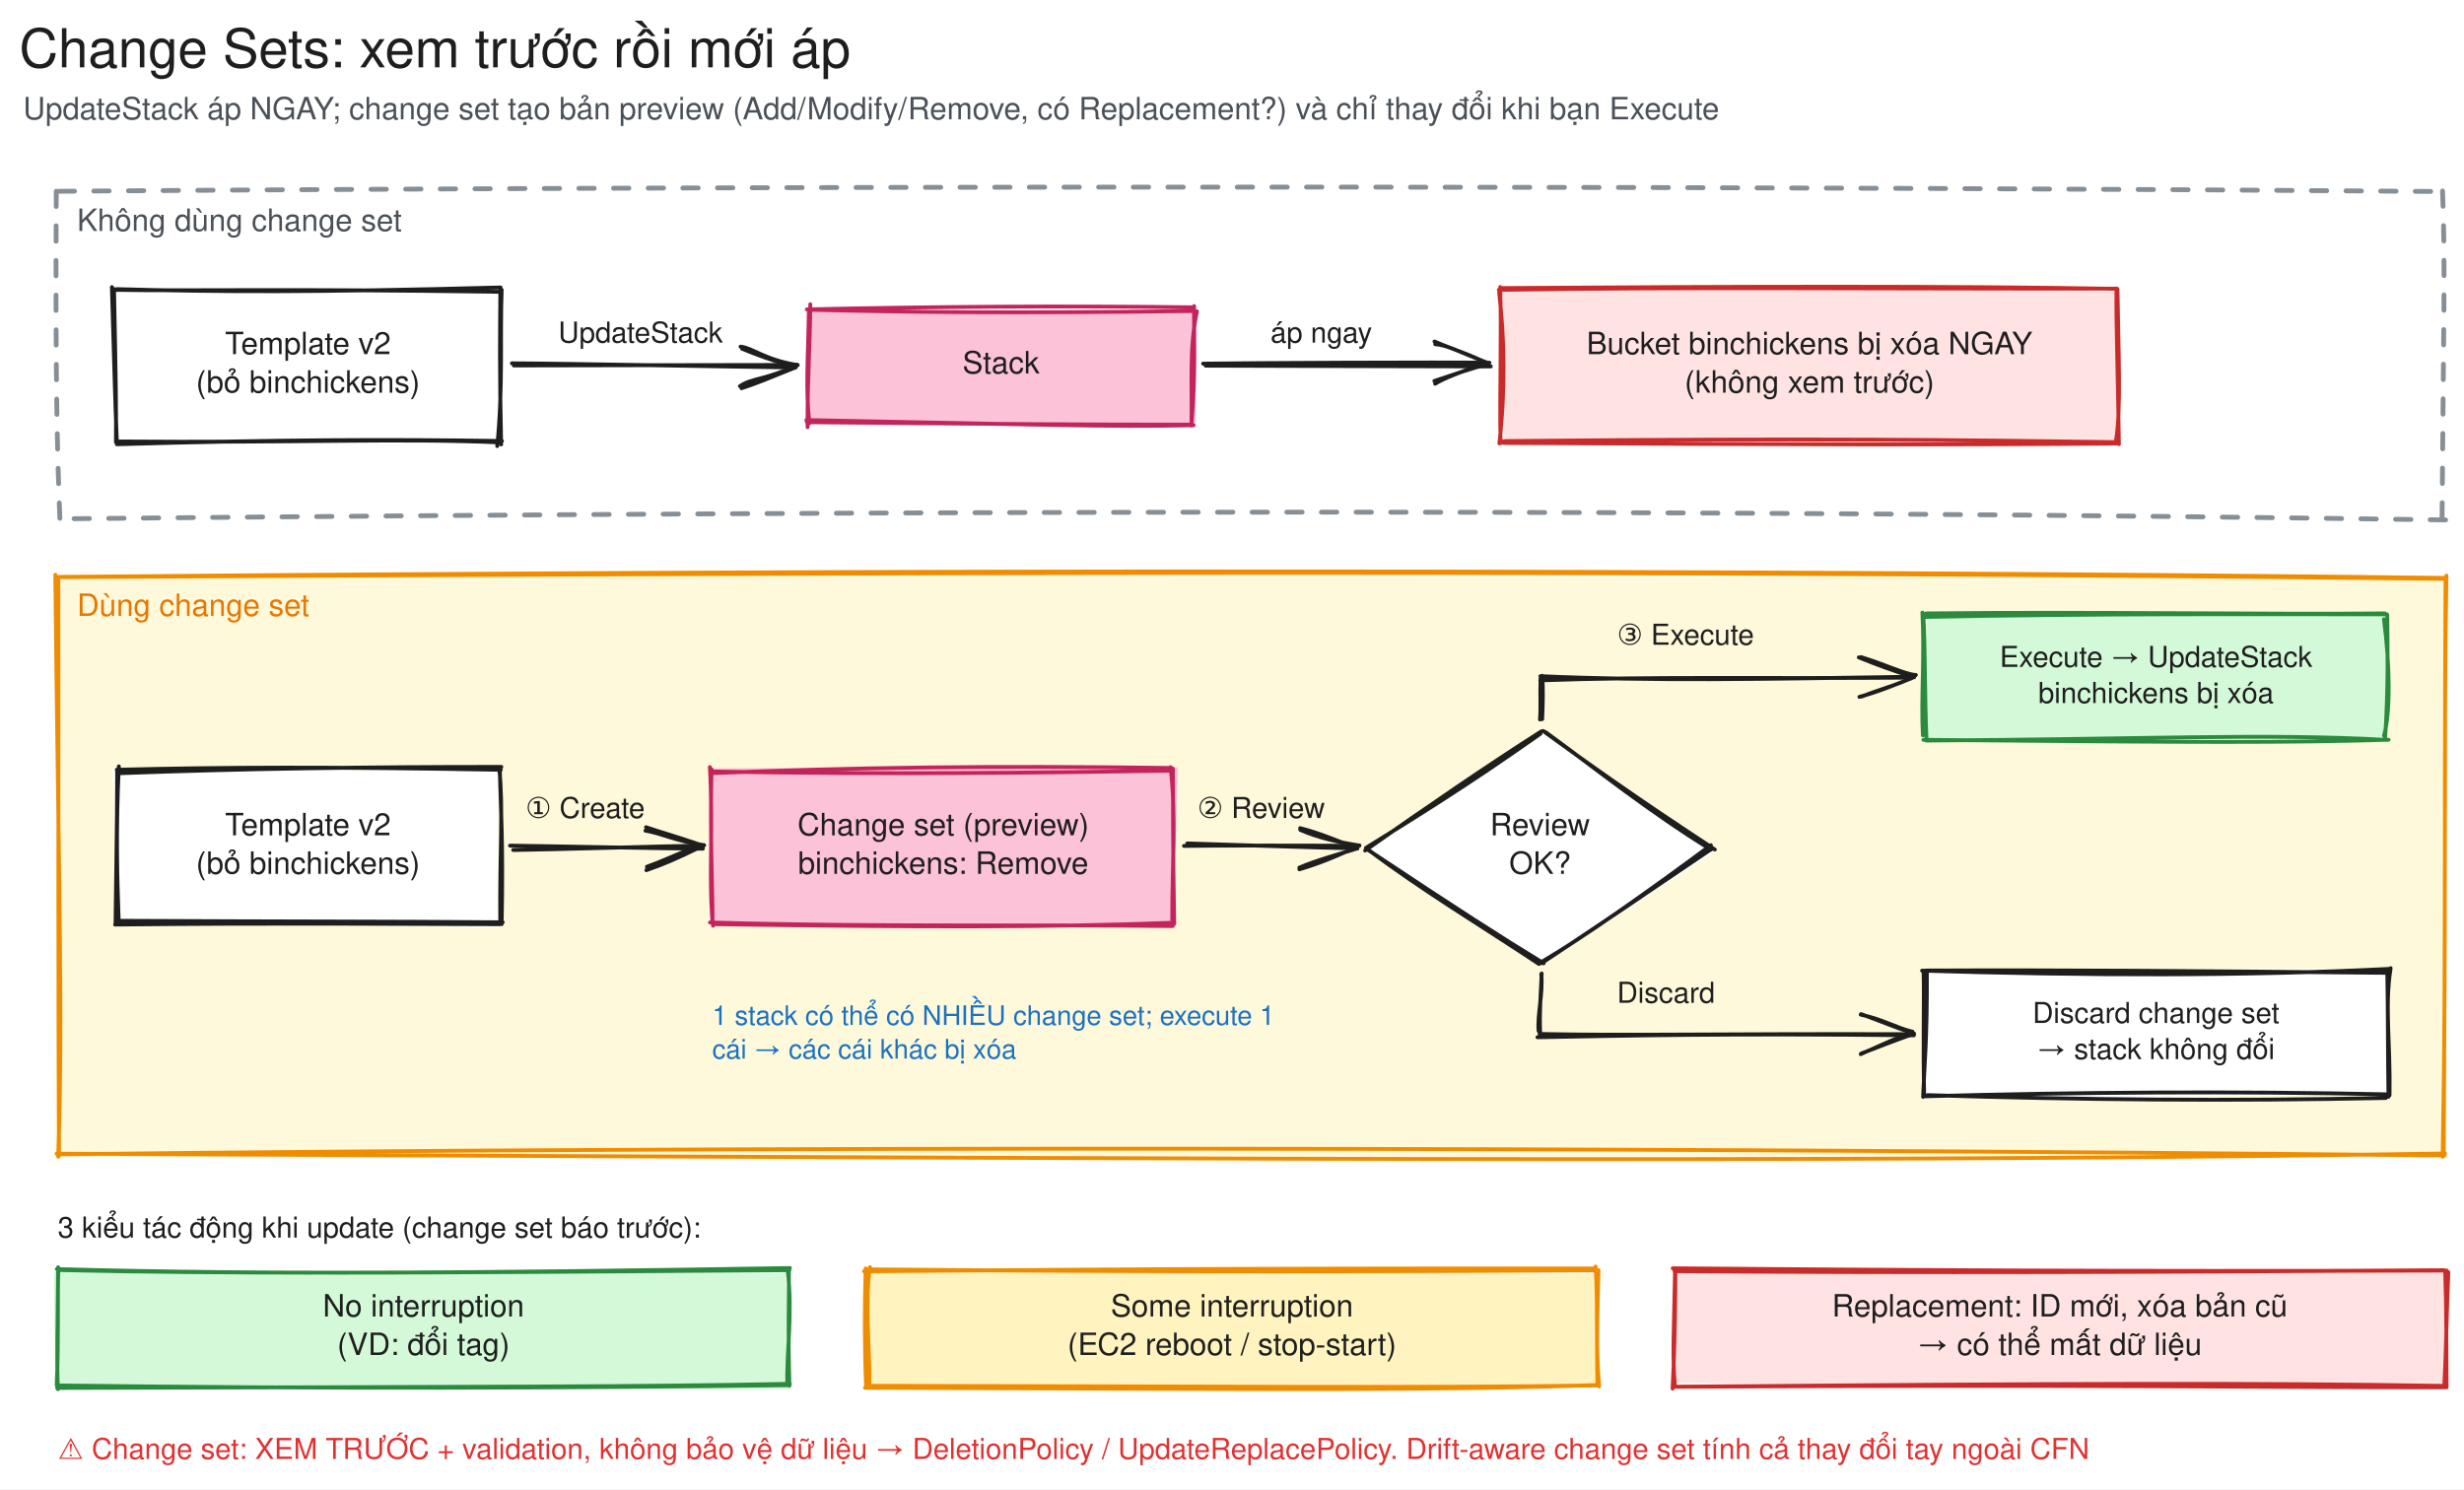
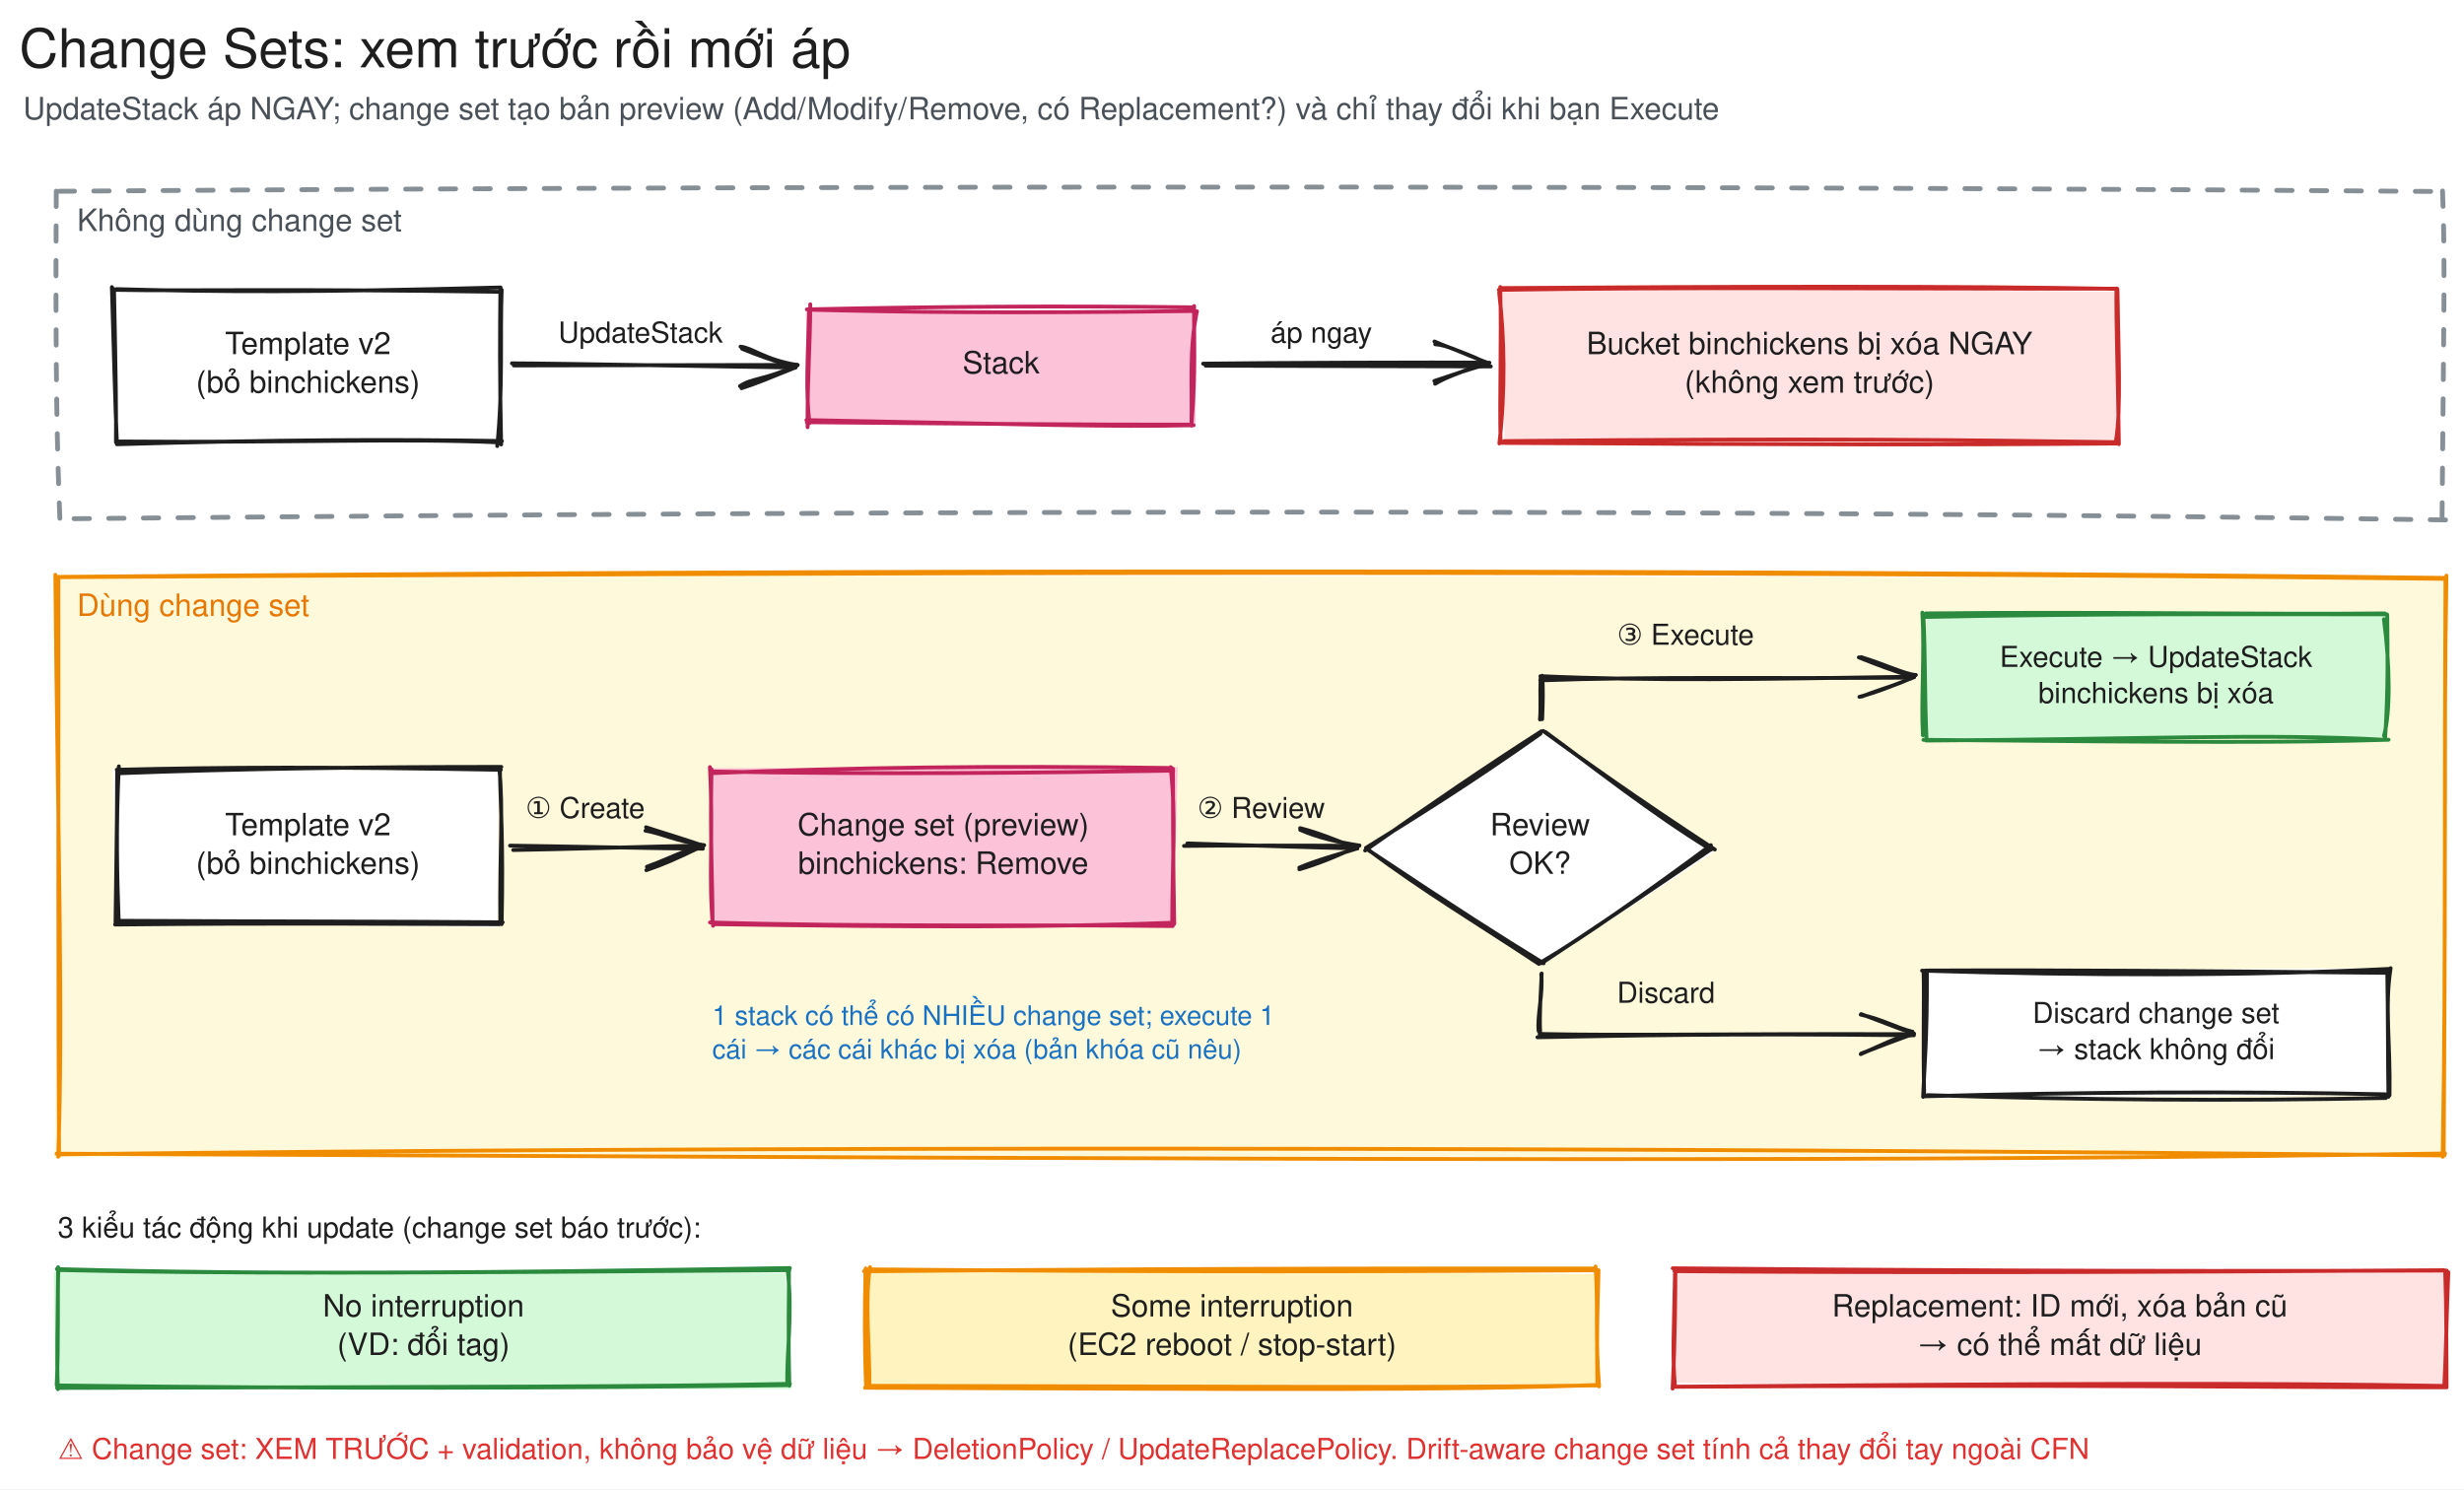
<svg xmlns="http://www.w3.org/2000/svg" version="1.1" viewBox="0 0 1280 773.75" width="1280" height="773.75">
  <defs>
    <style>
      @font-face {
        font-family: "Virgil";
        src: url("https://excalidraw.com/Virgil.woff2");
      }
      @font-face {
        font-family: "Cascadia";
        src: url("https://excalidraw.com/Cascadia.woff2");
      }
    </style>
  </defs>
  <rect x="0" y="0" width="1280" height="773.75" fill="#ffffff" />
  <g transform="translate(10 10) rotate(0 226.24 17.5)">
    <text x="0" y="25" font-family="Helvetica, Segoe UI Emoji" font-size="28px" fill="#1e1e1e" text-anchor="start" style="white-space: pre;" direction="ltr">Change Sets: xem trước rồi mới áp</text>
  </g>
  <g transform="translate(12 48) rotate(0 458.48 10)">
    <text x="0" y="14" font-family="Helvetica, Segoe UI Emoji" font-size="16px" fill="#495057" text-anchor="start" style="white-space: pre;" direction="ltr">UpdateStack áp NGAY; change set tạo bản preview (Add/Modify/Remove, có Replacement?) và chỉ thay đổi khi bạn Execute</text>
  </g>
  <g stroke-linecap="round" transform="translate(30 100) rotate(0 620 85)">
    <path d="M0.71 -0.63 C456.66 -3.98, 913.1 -3.11, 1239.82 -0.49 M1238.85 -0.78 C1240.37 35.56, 1239.32 72.87, 1238.58 171.67 M1240.43 170.13 C860.05 164.7, 480.34 164.96, 0.03 169.57 M1.09 169.29 C-0.22 135.74, -1.32 97.61, -0.77 -1.11" stroke="#868e96" stroke-width="2.5" fill="none" stroke-dasharray="8 10" />
  </g>
  <g transform="translate(40 106) rotate(0 83.92 10)">
    <text x="0" y="14" font-family="Helvetica, Segoe UI Emoji" font-size="16px" fill="#495057" text-anchor="start" style="white-space: pre;" direction="ltr">Không dùng change set</text>
  </g>
  <g stroke-linecap="round" transform="translate(30 300) rotate(0 620 150)">
    <path d="M1.95 -1.47 L1241.28 0.22 L1238.35 300.64 L-1.61 301.29" stroke="none" stroke-width="0" fill="#fff9db" />
    <path d="M-0.01 -0.13 C421.1 -2.6, 840.63 -3.82, 1239.86 0.74 M-0.29 -0.25 C438.36 -4.26, 876.8 -4.04, 1239.74 0.25 M1240.87 -0.94 C1239.23 91.83, 1241.03 185.41, 1238.92 301.02 M1240.39 0.34 C1239.96 67.97, 1240.44 136.07, 1239.46 300.02 M1240.17 299.3 C974.94 303.47, 708.98 302.92, -0.59 299.41 M1239.82 300.33 C799.05 295.92, 357.89 295.55, 0.09 299.75 M0.25 301.01 C2.83 226.3, 0.27 151.34, -1.26 -1.36 M0.66 300.39 C0.23 212.91, 0.29 126.64, 0.36 0.16" stroke="#f08c00" stroke-width="2" fill="none" />
  </g>
  <g transform="translate(40 306) rotate(0 60.48 10)">
    <text x="0" y="14" font-family="Helvetica, Segoe UI Emoji" font-size="16px" fill="#e67700" text-anchor="start" style="white-space: pre;" direction="ltr">Dùng change set</text>
  </g>
  <g stroke-linecap="round" transform="translate(60 150) rotate(0 100 40)">
    <path d="M-0.03 0.23 L200.65 -0.53 L201.07 79.58 L0.51 78.26" stroke="none" stroke-width="0" fill="#ffffff" />
    <path d="M-1.27 0.59 C41.41 1.33, 82.52 -0.09, 200.54 1.62 M0.56 0.22 C52.85 1.66, 103.55 1.94, 200.04 -0.64 M200.61 0.57 C199.69 23.82, 201.39 51.74, 198.3 81.76 M199.94 0.23 C199.74 22.08, 199.49 43.76, 200.34 80.92 M199.95 79.88 C148.47 77.54, 94.53 80.14, 1.21 79.37 M200.76 79.12 C141.79 78.21, 83.88 78.43, 0.71 80.81 M0.65 78.06 C-0.18 59.83, -0.64 38.99, -1.88 -0.84 M0.24 79.79 C0.39 63.77, 0.2 47.55, -0.77 0.2" stroke="#1e1e1e" stroke-width="2" fill="none" />
  </g>
  <g transform="translate(90.48 170) rotate(0 69.52 20)">
    <text x="69.52" y="14" font-family="Helvetica, Segoe UI Emoji" font-size="16px" fill="#1e1e1e" text-anchor="middle" style="white-space: pre;" direction="ltr">Template v2</text>
    <text x="69.52" y="34" font-family="Helvetica, Segoe UI Emoji" font-size="16px" fill="#1e1e1e" text-anchor="middle" style="white-space: pre;" direction="ltr">(bỏ binchickens)</text>
  </g>
  <g stroke-linecap="round" transform="translate(420 160) rotate(0 100 30)">
    <path d="M-1.4 1.72 L201.42 1.7 L201.08 61.85 L-0.21 60.1" stroke="none" stroke-width="0" fill="#fcc2d7" />
    <path d="M0.97 0.93 C50.85 2.15, 99.98 2.86, 199.73 1.6 M-0.86 0.75 C65.23 -0.73, 132.13 -1.17, 199.69 -0.33 M201.8 1.74 C197.66 21.19, 199.41 39.78, 198.94 61.16 M200.33 -0.99 C200.08 15.24, 201.19 32.29, 199.08 59.07 M200.04 60.92 C157.69 62.03, 112.06 60.35, -1.1 58.26 M199.35 60.62 C147.51 60.71, 96.28 60.26, -0.84 59.36 M-0.48 61.96 C-0.68 38.13, 0.89 18.46, 0.92 -1.91 M0.51 59.9 C-1.51 43.57, -0.4 26.47, 0.38 0.64" stroke="#c2255c" stroke-width="2" fill="none" />
  </g>
  <g transform="translate(497.92 180) rotate(0 22.08 10)">
    <text x="22.08" y="14" font-family="Helvetica, Segoe UI Emoji" font-size="16px" fill="#1e1e1e" text-anchor="middle" style="white-space: pre;" direction="ltr">Stack</text>
  </g>
  <g stroke-linecap="round" transform="translate(780 150) rotate(0 160 40)">
    <path d="M0.44 -0.93 L318.94 1.51 L319.48 81.15 L1.62 81.52" stroke="none" stroke-width="0" fill="#ffe3e3" />
    <path d="M-1.39 0.61 C92.61 -0.97, 188.12 0.07, 318.96 -0.02 M0.24 -0.33 C118.83 -1.16, 237.16 -1.51, 319.93 0.08 M319.99 0.64 C320.41 31.97, 321.97 63.39, 319.13 79.41 M319.45 -0.13 C319.28 18.83, 320.1 39.37, 320.72 80.76 M319.41 79.73 C240.95 78.64, 164.93 77.56, 1.26 79.18 M319.79 80.44 C236.09 81.15, 150.67 81.05, -0.42 80.08 M-1.11 80.41 C2.05 52.64, 1.58 25.9, -1.22 1.99 M-0.49 80.04 C-1.06 53.99, 0.08 26.5, -0.65 -0.87" stroke="#c92a2a" stroke-width="2" fill="none" />
  </g>
  <g transform="translate(838.56 170) rotate(0 101.44 20)">
    <text x="101.44" y="14" font-family="Helvetica, Segoe UI Emoji" font-size="16px" fill="#1e1e1e" text-anchor="middle" style="white-space: pre;" direction="ltr">Bucket binchickens bị xóa NGAY</text>
    <text x="101.44" y="34" font-family="Helvetica, Segoe UI Emoji" font-size="16px" fill="#1e1e1e" text-anchor="middle" style="white-space: pre;" direction="ltr">(không xem trước)</text>
  </g>
  <g stroke-linecap="round" transform="translate(60 400) rotate(0 100 40)">
    <path d="M-1.52 -0.38 L198.86 0.41 L198.48 81.85 L1.04 78.4" stroke="none" stroke-width="0" fill="#ffffff" />
    <path d="M1.36 1.76 C65.95 -0.66, 131.02 -1.58, 200.43 -1.55 M0.67 -0.06 C56.63 -1.42, 111.97 -1.66, 200.17 -0.04 M199.36 -0.87 C201.55 20.24, 199.51 42.19, 199.89 79.43 M199.66 -0.57 C200.01 18.87, 201.5 36.34, 200.6 80.17 M201.14 79.19 C144.54 78.71, 89.79 78.84, 1.57 78.41 M199.51 80.18 C144.7 80.08, 88.61 79.46, -0.22 80.36 M1.67 79.19 C0.83 55.32, 0.13 31.1, 1.73 -1.82 M0.02 79.28 C0.24 56.69, 0.81 33.42, 0.87 0.38" stroke="#1e1e1e" stroke-width="2" fill="none" />
  </g>
  <g transform="translate(90.48 420) rotate(0 69.52 20)">
    <text x="69.52" y="14" font-family="Helvetica, Segoe UI Emoji" font-size="16px" fill="#1e1e1e" text-anchor="middle" style="white-space: pre;" direction="ltr">Template v2</text>
    <text x="69.52" y="34" font-family="Helvetica, Segoe UI Emoji" font-size="16px" fill="#1e1e1e" text-anchor="middle" style="white-space: pre;" direction="ltr">(bỏ binchickens)</text>
  </g>
  <g stroke-linecap="round" transform="translate(370 400) rotate(0 120 40)">
    <path d="M-0.84 -0.89 L241.79 -1.41 L239.71 80.32 L-1.25 79.97" stroke="none" stroke-width="0" fill="#fcc2d7" />
    <path d="M0.91 1.66 C72.47 -1.24, 143.75 -2.31, 238.61 -0.99 M-0.28 0.82 C86.15 2.5, 171.95 1.51, 239.43 0.4 M238.09 -1.43 C241.09 24.59, 238.95 47.28, 238.96 78.09 M239.3 -0.65 C239.49 16.68, 239.13 33.55, 239.98 80.04 M239.2 81.15 C161.74 80.24, 83.52 81.74, -1.18 79.27 M240.07 79.4 C174.67 81.84, 110.27 81.79, 0.44 80.16 M0.42 80.98 C-2.12 56.61, 0.65 33.77, -1.22 -1.45 M0.16 79.04 C0.15 58.42, -1.22 36.85, -0.39 -0.35" stroke="#c2255c" stroke-width="2" fill="none" />
  </g>
  <g transform="translate(411.28 420) rotate(0 78.72 20)">
    <text x="78.72" y="14" font-family="Helvetica, Segoe UI Emoji" font-size="16px" fill="#1e1e1e" text-anchor="middle" style="white-space: pre;" direction="ltr">Change set (preview)</text>
    <text x="78.72" y="34" font-family="Helvetica, Segoe UI Emoji" font-size="16px" fill="#1e1e1e" text-anchor="middle" style="white-space: pre;" direction="ltr">binchickens: Remove</text>
  </g>
  <g stroke-linecap="round" transform="translate(710 380) rotate(0 90 60)">
    <path d="M92.29 1.03 L180.25 62.79 L92.82 120.1 L-1.82 60.66" stroke="none" stroke-width="0" fill="#ffffff" fill-rule="evenodd" />
    <path d="M92.86 0.35 C119.34 19.65, 147.34 42.1, 178.87 61.46 M91.67 -0.22 C114.53 16.44, 138.08 33.3, 180.83 61.38 M178.77 59.11 C147.58 82.3, 112.61 106.99, 91.44 119.43 M179.28 60.96 C148.61 81.82, 116.92 103.23, 90.78 120.47 M89.43 120.83 C58.94 100.56, 29.46 83.03, 0.84 61.51 M91.89 120.5 C69.69 106.89, 48.03 93.16, -0.27 60.96 M-0.43 60.54 C25.56 44.44, 52.99 27.51, 90.25 1.2 M-0.86 61.9 C31.32 39.31, 63.38 17.38, 90.73 -0.05" stroke="#1e1e1e" stroke-width="2" fill="none" />
  </g>
  <g transform="translate(772.96 420) rotate(0 27.04 20)">
    <text x="27.04" y="14" font-family="Helvetica, Segoe UI Emoji" font-size="16px" fill="#1e1e1e" text-anchor="middle" style="white-space: pre;" direction="ltr">Review</text>
    <text x="27.04" y="34" font-family="Helvetica, Segoe UI Emoji" font-size="16px" fill="#1e1e1e" text-anchor="middle" style="white-space: pre;" direction="ltr">OK?</text>
  </g>
  <g stroke-linecap="round" transform="translate(1000 320) rotate(0 120 32)">
    <path d="M0.92 -1.95 L239.22 -0.27 L239.42 63.1 L-0.68 64.49" stroke="none" stroke-width="0" fill="#d3f9d8" />
    <path d="M0.42 -1.29 C88.24 -2.25, 177.72 -0.65, 238.86 -1.3 M-0.54 0.56 C87.34 -1.31, 174.38 -0.84, 239.99 -0.81 M238.4 1.75 C241.53 25.13, 241.84 50.31, 238.43 62.27 M240.13 -0.56 C240.31 19.46, 240.68 37.49, 239.03 63.45 M239.6 64.4 C176.17 60.95, 115.09 64.1, 0.59 64.76 M240.83 64.34 C190.27 65.89, 141.27 65.76, -0.82 64.39 M-1.08 62.04 C-2.15 43.86, -0.06 20.1, -1.37 -1.71 M0.79 64.33 C-0.22 41.2, 0.17 19.78, -0.81 0.18" stroke="#2b8a3e" stroke-width="2" fill="none" />
  </g>
  <g transform="translate(1037.8 333.25) rotate(0 82.2 18.75)">
    <text x="82.2" y="13.25" font-family="Helvetica, Segoe UI Emoji" font-size="15px" fill="#1e1e1e" text-anchor="middle" style="white-space: pre;" direction="ltr">Execute → UpdateStack</text>
    <text x="82.2" y="32" font-family="Helvetica, Segoe UI Emoji" font-size="15px" fill="#1e1e1e" text-anchor="middle" style="white-space: pre;" direction="ltr">binchickens bị xóa</text>
  </g>
  <g stroke-linecap="round" transform="translate(1000 505) rotate(0 120 32)">
    <path d="M0.22 -0.55 L238.9 -2 L240.61 63.67 L-0.9 65.76" stroke="none" stroke-width="0" fill="#ffffff" />
    <path d="M-1.52 -0.69 C82.57 1.89, 167.24 2.13, 241.41 -1.61 M0.24 -0.75 C71.05 -1.07, 141.69 -0.52, 240.38 0.45 M241.88 -1.98 C238.68 18.14, 241.83 36.84, 241.31 64.08 M240.16 -0.26 C240.55 21.15, 240.44 44.99, 240.76 64.86 M239.4 65.47 C159.44 67.18, 79.74 66.43, 1.4 63.99 M240.31 63.58 C160.91 61.88, 81.07 62.4, -0.67 64.61 M-0.98 64.9 C-0.37 49.28, 1.15 34.4, 0.97 -0.03 M-0.43 63.45 C-1.09 38.57, -0.32 13.16, -0.74 -0.43" stroke="#1e1e1e" stroke-width="2" fill="none" />
  </g>
  <g transform="translate(1053.1 518.25) rotate(0 66.9 18.75)">
    <text x="66.9" y="13.25" font-family="Helvetica, Segoe UI Emoji" font-size="15px" fill="#1e1e1e" text-anchor="middle" style="white-space: pre;" direction="ltr">Discard change set</text>
    <text x="66.9" y="32" font-family="Helvetica, Segoe UI Emoji" font-size="15px" fill="#1e1e1e" text-anchor="middle" style="white-space: pre;" direction="ltr">→ stack không đổi</text>
  </g>
  <g stroke-linecap="round" transform="translate(30 660) rotate(0 190 30)">
    <path d="M-1.99 0.79 L378.06 1.36 L380.95 61.8 L-1.38 61.2" stroke="none" stroke-width="0" fill="#d3f9d8" />
    <path d="M-0.48 -0.64 C112.17 2.47, 222.69 1.3, 380.34 -1.18 M0.6 -0.13 C88.18 1.83, 176.93 1.47, 380.08 -0.06 M379.16 -0.12 C381.92 22.43, 378.46 43.56, 379.02 59.52 M379.83 0.92 C379.87 17.27, 379.36 33.54, 380.08 59.96 M380.33 58.98 C303.51 60.54, 227.12 60.51, -0.35 61.12 M380.1 59.67 C262.14 61.21, 144.24 61.65, -0.12 59.82 M0.07 61.77 C-0.64 45.34, -0.04 30.64, 0.2 -1.6 M-0.54 59.68 C0.54 37.37, -0.24 12.86, 0.28 0.66" stroke="#2b8a3e" stroke-width="2" fill="none" />
  </g>
  <g transform="translate(161.2 670) rotate(0 58.8 20)">
    <text x="58.8" y="14" font-family="Helvetica, Segoe UI Emoji" font-size="16px" fill="#1e1e1e" text-anchor="middle" style="white-space: pre;" direction="ltr">No interruption</text>
    <text x="58.8" y="34" font-family="Helvetica, Segoe UI Emoji" font-size="16px" fill="#1e1e1e" text-anchor="middle" style="white-space: pre;" direction="ltr">(VD: đổi tag)</text>
  </g>
  <g stroke-linecap="round" transform="translate(450 660) rotate(0 190 30)">
    <path d="M0.61 -0.38 L378.59 1.97 L381.55 58.98 L1.8 60.41" stroke="none" stroke-width="0" fill="#fff3bf" />
    <path d="M-1.17 0.52 C87.27 -0.22, 176.49 -1.06, 378.97 -0.95 M-0.15 -0.5 C103.61 0.43, 206.96 1.01, 379.5 0 M378.88 -1.95 C380.3 18.49, 378.69 36.18, 380.69 60.34 M380.39 -0.08 C380.02 16.1, 379.31 32.22, 379.86 59.83 M380.75 59.54 C301.48 62.44, 223.01 61.83, -0.65 61.02 M380.6 59.8 C285.48 61.15, 190.89 60.32, 0.47 60.02 M1.66 60.23 C1.76 39.75, -0.82 15.78, 1.95 -1.65 M-0.05 60.98 C-0.95 39.39, -0.87 18.77, -0.33 -0.97" stroke="#f08c00" stroke-width="2" fill="none" />
  </g>
  <g transform="translate(541.04 670) rotate(0 98.96 20)">
    <text x="98.96" y="14" font-family="Helvetica, Segoe UI Emoji" font-size="16px" fill="#1e1e1e" text-anchor="middle" style="white-space: pre;" direction="ltr">Some interruption</text>
    <text x="98.96" y="34" font-family="Helvetica, Segoe UI Emoji" font-size="16px" fill="#1e1e1e" text-anchor="middle" style="white-space: pre;" direction="ltr">(EC2 reboot / stop-start)</text>
  </g>
  <g stroke-linecap="round" transform="translate(870 660) rotate(0 200 30)">
    <path d="M-0.06 1.49 L400.02 0.98 L401.65 61.07 L-0.33 58.5" stroke="none" stroke-width="0" fill="#ffe3e3" />
    <path d="M-1.06 -1.05 C110.46 -0.15, 222.22 0.69, 400.97 0.13 M-0.14 0.45 C128.47 1.41, 256.86 0.92, 399.58 -0.05 M401.86 0.96 C400.97 21.38, 400.63 44.78, 399.78 60.08 M400.24 0.56 C400.94 19.89, 400.8 41.04, 400.95 60.81 M400.15 60.79 C307.49 60.89, 215.67 59.28, -0.31 60.52 M399.56 60.07 C302.4 58.37, 203.8 58.77, 0.37 60.47 M-1.11 61.47 C0.25 35.04, 0.29 10.28, 0.32 -0.92 M0.09 59.85 C-1.32 44.89, -0.41 31.24, 0.18 -0.53" stroke="#c92a2a" stroke-width="2" fill="none" />
  </g>
  <g transform="translate(950.88 670) rotate(0 119.12 20)">
    <text x="119.12" y="14" font-family="Helvetica, Segoe UI Emoji" font-size="16px" fill="#1e1e1e" text-anchor="middle" style="white-space: pre;" direction="ltr">Replacement: ID mới, xóa bản cũ</text>
    <text x="119.12" y="34" font-family="Helvetica, Segoe UI Emoji" font-size="16px" fill="#1e1e1e" text-anchor="middle" style="white-space: pre;" direction="ltr">→ có thể mất dữ liệu</text>
  </g>
  <g stroke-linecap="round">
    <g transform="translate(266 190) rotate(0 74 0)">
      <path d="M0.9 -0.12 C25.68 -0.24, 123.59 -0.3, 147.92 -0.39 M-0.08 -1.23 C24.59 -1.21, 122.05 0.69, 146.92 0.94" stroke="#1e1e1e" stroke-width="2" fill="none" />
    </g>
    <g transform="translate(266 190) rotate(0 74 0)">
      <path d="M118.38 10.63 C124.67 6.33, 130.96 7.65, 148.33 -0.32 M119.19 11.71 C126.84 9.28, 133.72 6.35, 147.3 0.87" stroke="#1e1e1e" stroke-width="2" fill="none" />
    </g>
    <g transform="translate(266 190) rotate(0 74 0)">
      <path d="M118.69 -9.89 C124.97 -9.28, 131.18 -3.06, 148.33 -0.32 M119.5 -8.81 C126.91 -5.75, 133.71 -3.2, 147.3 0.87" stroke="#1e1e1e" stroke-width="2" fill="none" />
    </g>
  </g>
  <g stroke-linecap="round">
    <g transform="translate(626 190) rotate(0 74 0)">
      <path d="M0.3 -0.01 C25.23 0.01, 123.91 0.42, 148.45 0.38 M-1.01 -1.06 C23.91 -1.43, 123.15 -1.88, 147.73 -1.54" stroke="#1e1e1e" stroke-width="2" fill="none" />
    </g>
    <g transform="translate(626 190) rotate(0 74 0)">
      <path d="M119.5 9.38 C125.87 5.67, 130.62 4.41, 145.92 -1.78 M119.12 7.94 C128.31 4.97, 138.9 1, 147.18 -0.73" stroke="#1e1e1e" stroke-width="2" fill="none" />
    </g>
    <g transform="translate(626 190) rotate(0 74 0)">
      <path d="M119.56 -11.14 C125.96 -10.68, 130.7 -7.76, 145.92 -1.78 M119.18 -12.58 C128.34 -8.55, 138.91 -5.52, 147.18 -0.73" stroke="#1e1e1e" stroke-width="2" fill="none" />
    </g>
  </g>
  <g stroke-linecap="round">
    <g transform="translate(266 440) rotate(0 49 0)">
      <path d="M-1.05 -0.64 C15.58 -0.48, 82.53 0.94, 99.14 0.95 M0.6 1.63 C17.23 1.48, 82.53 -0.47, 98.79 -0.67" stroke="#1e1e1e" stroke-width="2" fill="none" />
    </g>
    <g transform="translate(266 440) rotate(0 49 0)">
      <path d="M69.76 12.11 C79.26 8.78, 83.52 6.98, 99.74 -0.84 M70.06 10.32 C77.47 7.71, 84.24 4.39, 98.04 -1.02" stroke="#1e1e1e" stroke-width="2" fill="none" />
    </g>
    <g transform="translate(266 440) rotate(0 49 0)">
      <path d="M69.3 -8.41 C78.91 -6.72, 83.28 -3.5, 99.74 -0.84 M69.61 -10.2 C77.04 -7.66, 83.92 -5.82, 98.04 -1.02" stroke="#1e1e1e" stroke-width="2" fill="none" />
    </g>
  </g>
  <g stroke-linecap="round">
    <g transform="translate(616 440) rotate(0 44 0)">
      <path d="M-0.93 -0.5 C13.82 -0.78, 73.79 -0.69, 88.77 -0.54 M0.79 -1.8 C15.43 -1.43, 73.57 0.7, 88.23 0.71" stroke="#1e1e1e" stroke-width="2" fill="none" />
    </g>
    <g transform="translate(616 440) rotate(0 44 0)">
      <path d="M59 11.66 C67.97 9.08, 78.65 4.85, 90.16 -0.7 M58.96 10.79 C68.47 6.76, 77.83 4.35, 89.13 0.79" stroke="#1e1e1e" stroke-width="2" fill="none" />
    </g>
    <g transform="translate(616 440) rotate(0 44 0)">
      <path d="M59.43 -8.86 C68.46 -4.83, 79.01 -2.46, 90.16 -0.7 M59.39 -9.73 C68.91 -7.37, 78.13 -3.4, 89.13 0.79" stroke="#1e1e1e" stroke-width="2" fill="none" />
    </g>
  </g>
  <g stroke-linecap="round">
    <g transform="translate(800 374) rotate(0 97 -11)">
      <path d="M1.13 -0.34 C1.5 -9.25, 1.65 -16.22, 1.17 -22.9 M-0.02 -0.19 C0.52 -6.19, -0.05 -13.02, 0.32 -21.76 M0.13 -20.51 C56.2 -22.58, 115.59 -21.33, 192.9 -21.92 M0.21 -22.69 C57.88 -20.15, 113.74 -21.13, 193.98 -22.42" stroke="#1e1e1e" stroke-width="2" fill="none" />
    </g>
    <g transform="translate(800 374) rotate(0 97 -11)">
      <path d="M167.08 -12.08 C178.52 -16.63, 189.65 -19.16, 195.15 -23.32 M165.92 -11.93 C175.24 -14.44, 183.38 -17.76, 194.29 -22.17" stroke="#1e1e1e" stroke-width="2" fill="none" />
    </g>
    <g transform="translate(800 374) rotate(0 97 -11)">
      <path d="M166.77 -32.6 C178.48 -29.11, 189.74 -23.59, 195.15 -23.32 M165.61 -32.45 C175.15 -28.59, 183.38 -25.53, 194.29 -22.17" stroke="#1e1e1e" stroke-width="2" fill="none" />
    </g>
  </g>
  <g stroke-linecap="round">
    <g transform="translate(800 506) rotate(0 97 15.5)">
      <path d="M0.65 0.09 C1.68 10.03, -1.54 21.79, -0.71 29.71 M0.87 -0.21 C0.46 9.79, -0.41 20.13, 0.09 30.69 M-1.33 32.92 C47.74 32.05, 92.76 30.84, 194.23 31.9 M-0.21 31.21 C46.02 32.18, 92.09 31, 194.14 31.33" stroke="#1e1e1e" stroke-width="2" fill="none" />
    </g>
    <g transform="translate(800 506) rotate(0 97 15.5)">
      <path d="M166.61 41.69 C177.75 36.68, 184.63 33.66, 193.43 30.04 M166.82 41.39 C175.73 37.89, 184.1 34.72, 194.23 31.02" stroke="#1e1e1e" stroke-width="2" fill="none" />
    </g>
    <g transform="translate(800 506) rotate(0 97 15.5)">
      <path d="M166.61 21.17 C177.75 23.51, 184.62 27.84, 193.43 30.04 M166.82 20.87 C175.69 24.08, 184.05 27.63, 194.23 31.02" stroke="#1e1e1e" stroke-width="2" fill="none" />
    </g>
  </g>
  <g transform="translate(290 165) rotate(0 45.375 9.375)">
    <text x="0" y="13" font-family="Helvetica, Segoe UI Emoji" font-size="15px" fill="#1e1e1e" text-anchor="start" style="white-space: pre;" direction="ltr">UpdateStack</text>
  </g>
  <g transform="translate(660 165) rotate(0 25.95 9.375)">
    <text x="0" y="13" font-family="Helvetica, Segoe UI Emoji" font-size="15px" fill="#1e1e1e" text-anchor="start" style="white-space: pre;" direction="ltr">áp ngay</text>
  </g>
  <g transform="translate(273 412) rotate(0 31.575 9.375)">
    <text x="0" y="13" font-family="Helvetica, Segoe UI Emoji" font-size="15px" fill="#1e1e1e" text-anchor="start" style="white-space: pre;" direction="ltr">① Create</text>
  </g>
  <g transform="translate(622 412) rotate(0 32.25 9.375)">
    <text x="0" y="13" font-family="Helvetica, Segoe UI Emoji" font-size="15px" fill="#1e1e1e" text-anchor="start" style="white-space: pre;" direction="ltr">② Review</text>
  </g>
  <g transform="translate(840 322) rotate(0 35.55 9.375)">
    <text x="0" y="13" font-family="Helvetica, Segoe UI Emoji" font-size="15px" fill="#1e1e1e" text-anchor="start" style="white-space: pre;" direction="ltr">③ Execute</text>
  </g>
  <g transform="translate(840 508) rotate(0 26.925 9.375)">
    <text x="0" y="13" font-family="Helvetica, Segoe UI Emoji" font-size="15px" fill="#1e1e1e" text-anchor="start" style="white-space: pre;" direction="ltr">Discard</text>
  </g>
  <g transform="translate(370 520) rotate(0 152.6 17.5)">
    <text x="0" y="12.5" font-family="Helvetica, Segoe UI Emoji" font-size="14px" fill="#1971c2" text-anchor="start" style="white-space: pre;" direction="ltr">1 stack có thể có NHIỀU change set; execute 1</text>
-     <text x="0" y="30" font-family="Helvetica, Segoe UI Emoji" font-size="14px" fill="#1971c2" text-anchor="start" style="white-space: pre;" direction="ltr">cái → các cái khác bị xóa</text>
+     <text x="0" y="30" font-family="Helvetica, Segoe UI Emoji" font-size="14px" fill="#1971c2" text-anchor="start" style="white-space: pre;" direction="ltr">cái → các cái khác bị xóa (bản khóa cũ nêu)</text>
  </g>
  <g transform="translate(30 630) rotate(0 174.075 9.375)">
    <text x="0" y="13" font-family="Helvetica, Segoe UI Emoji" font-size="15px" fill="#1e1e1e" text-anchor="start" style="white-space: pre;" direction="ltr">3 kiểu tác động khi update (change set báo trước):</text>
  </g>
  <g transform="translate(30 745) rotate(0 496.125 9.375)">
    <text x="0" y="13" font-family="Helvetica, Segoe UI Emoji" font-size="15px" fill="#e03131" text-anchor="start" style="white-space: pre;" direction="ltr">⚠ Change set: XEM TRƯỚC + validation, không bảo vệ dữ liệu → DeletionPolicy / UpdateReplacePolicy. Drift-aware change set tính cả thay đổi tay ngoài CFN</text>
  </g>
</svg>
